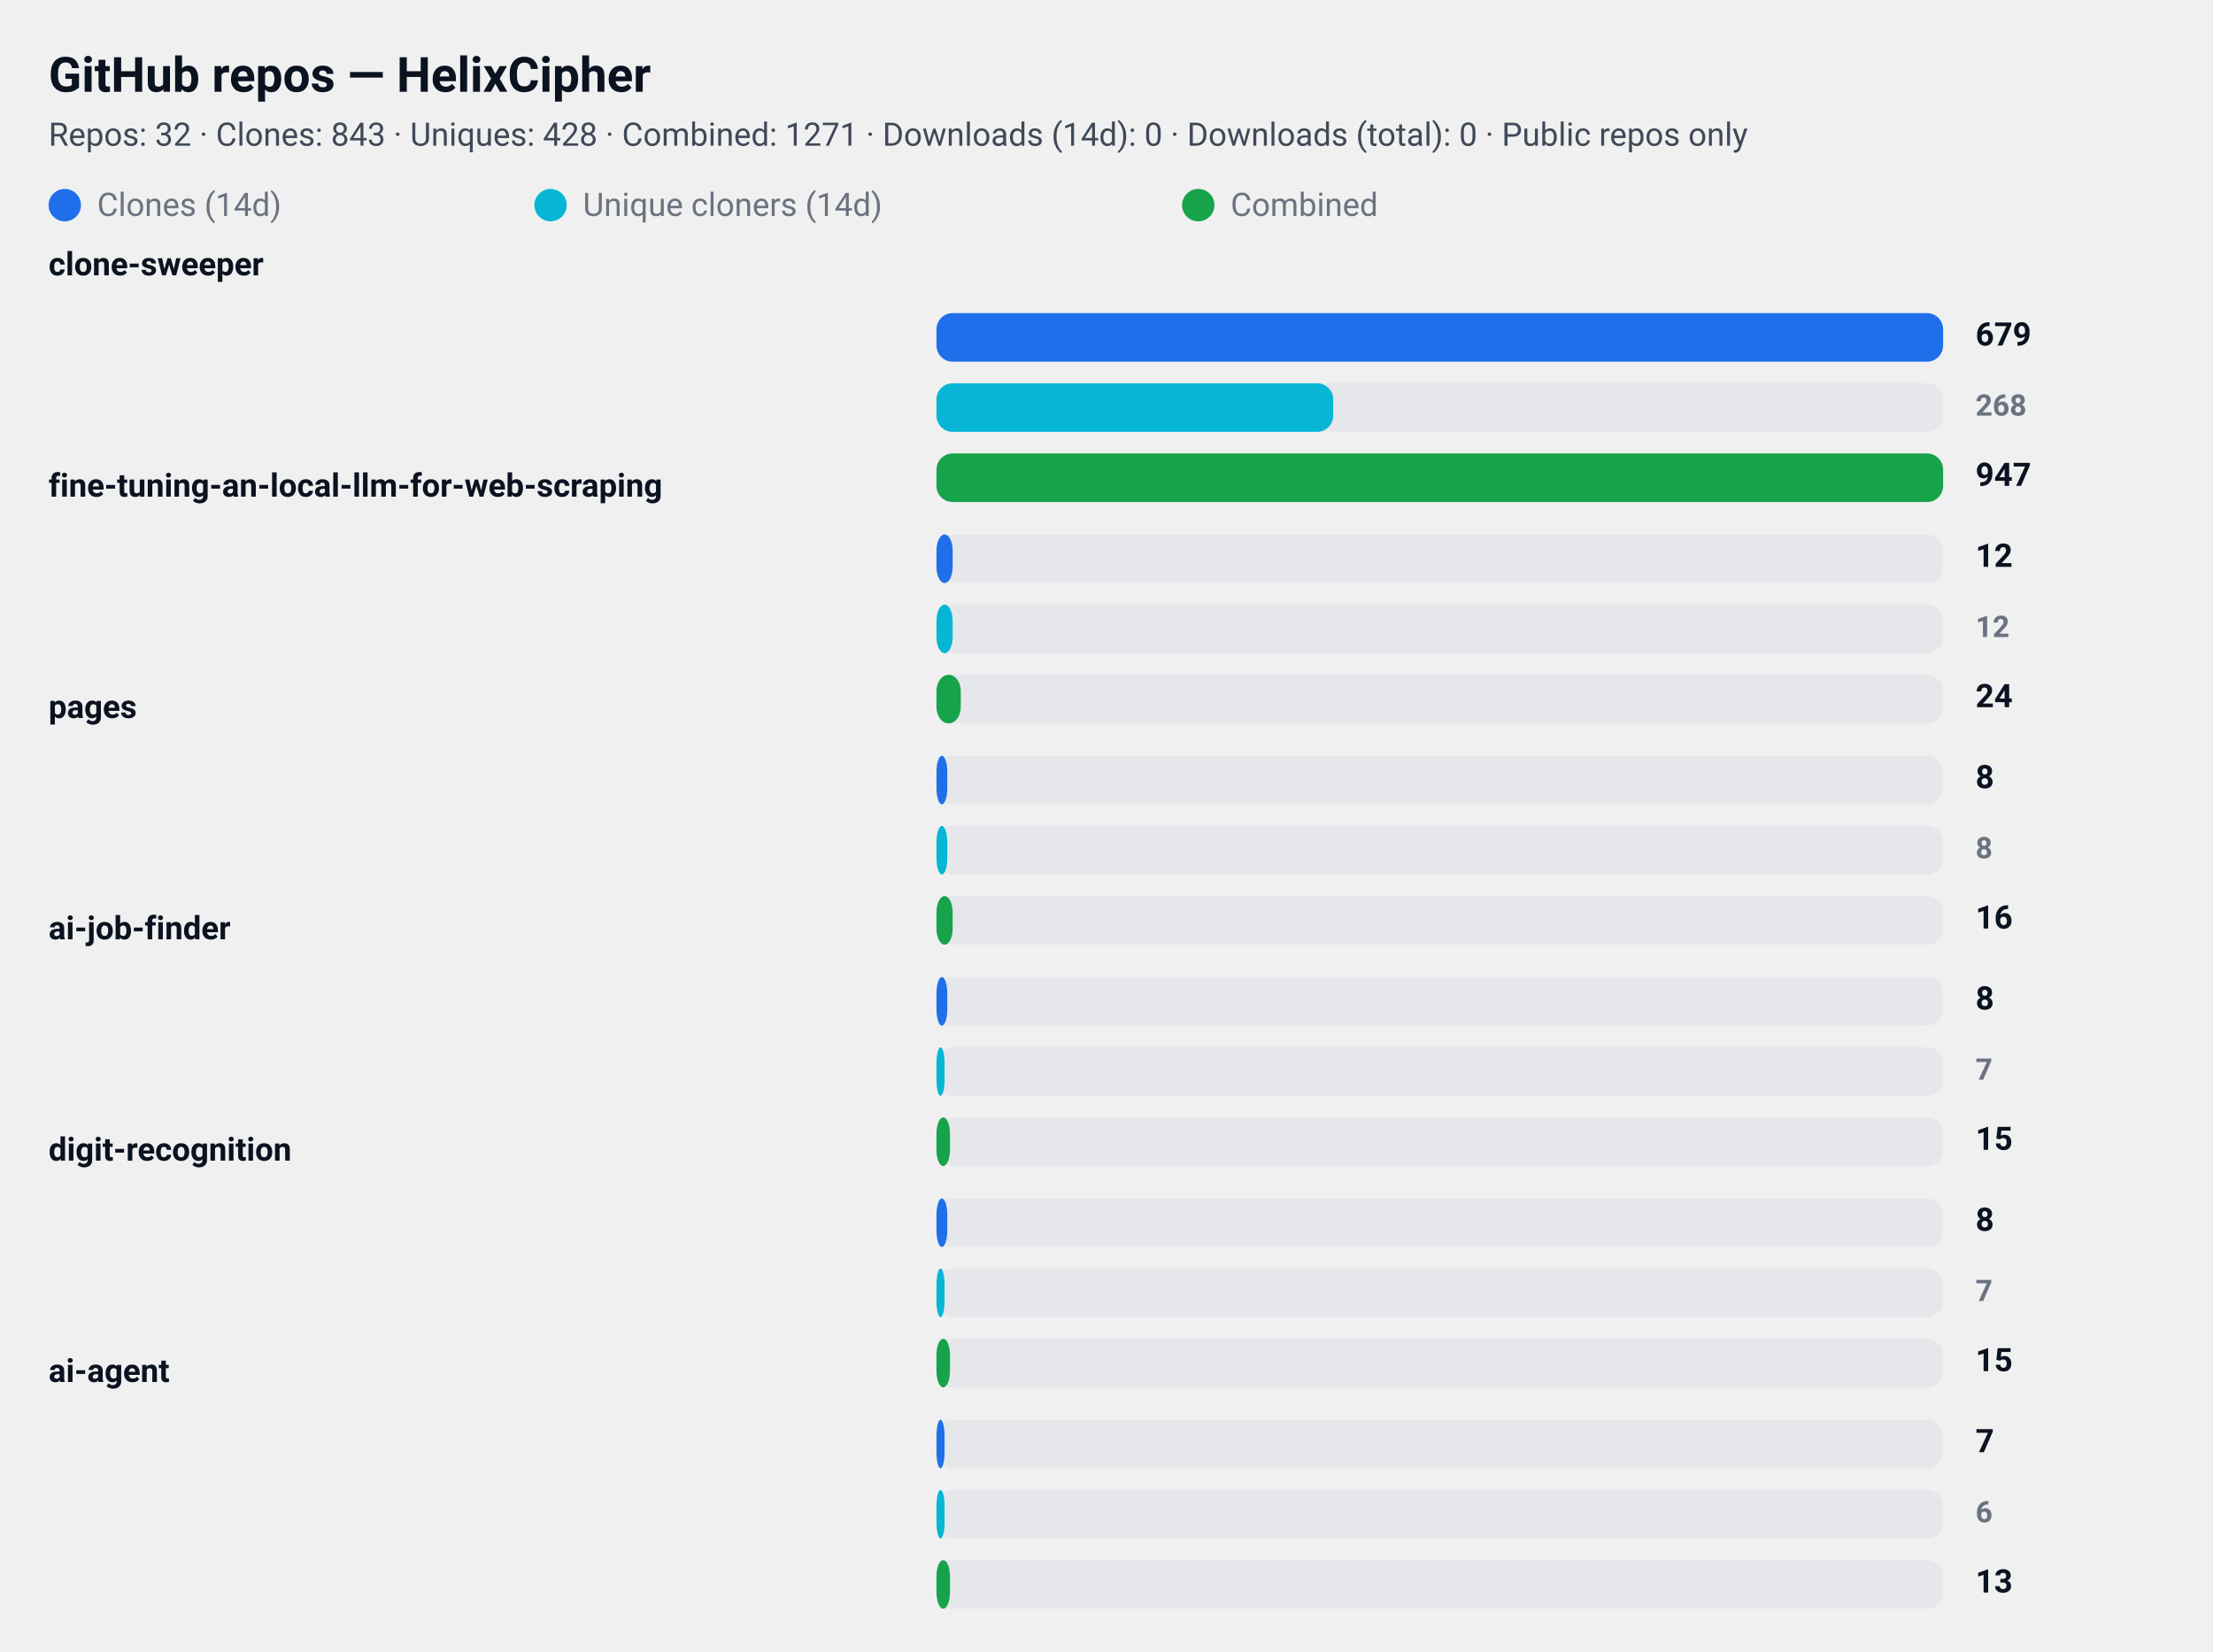
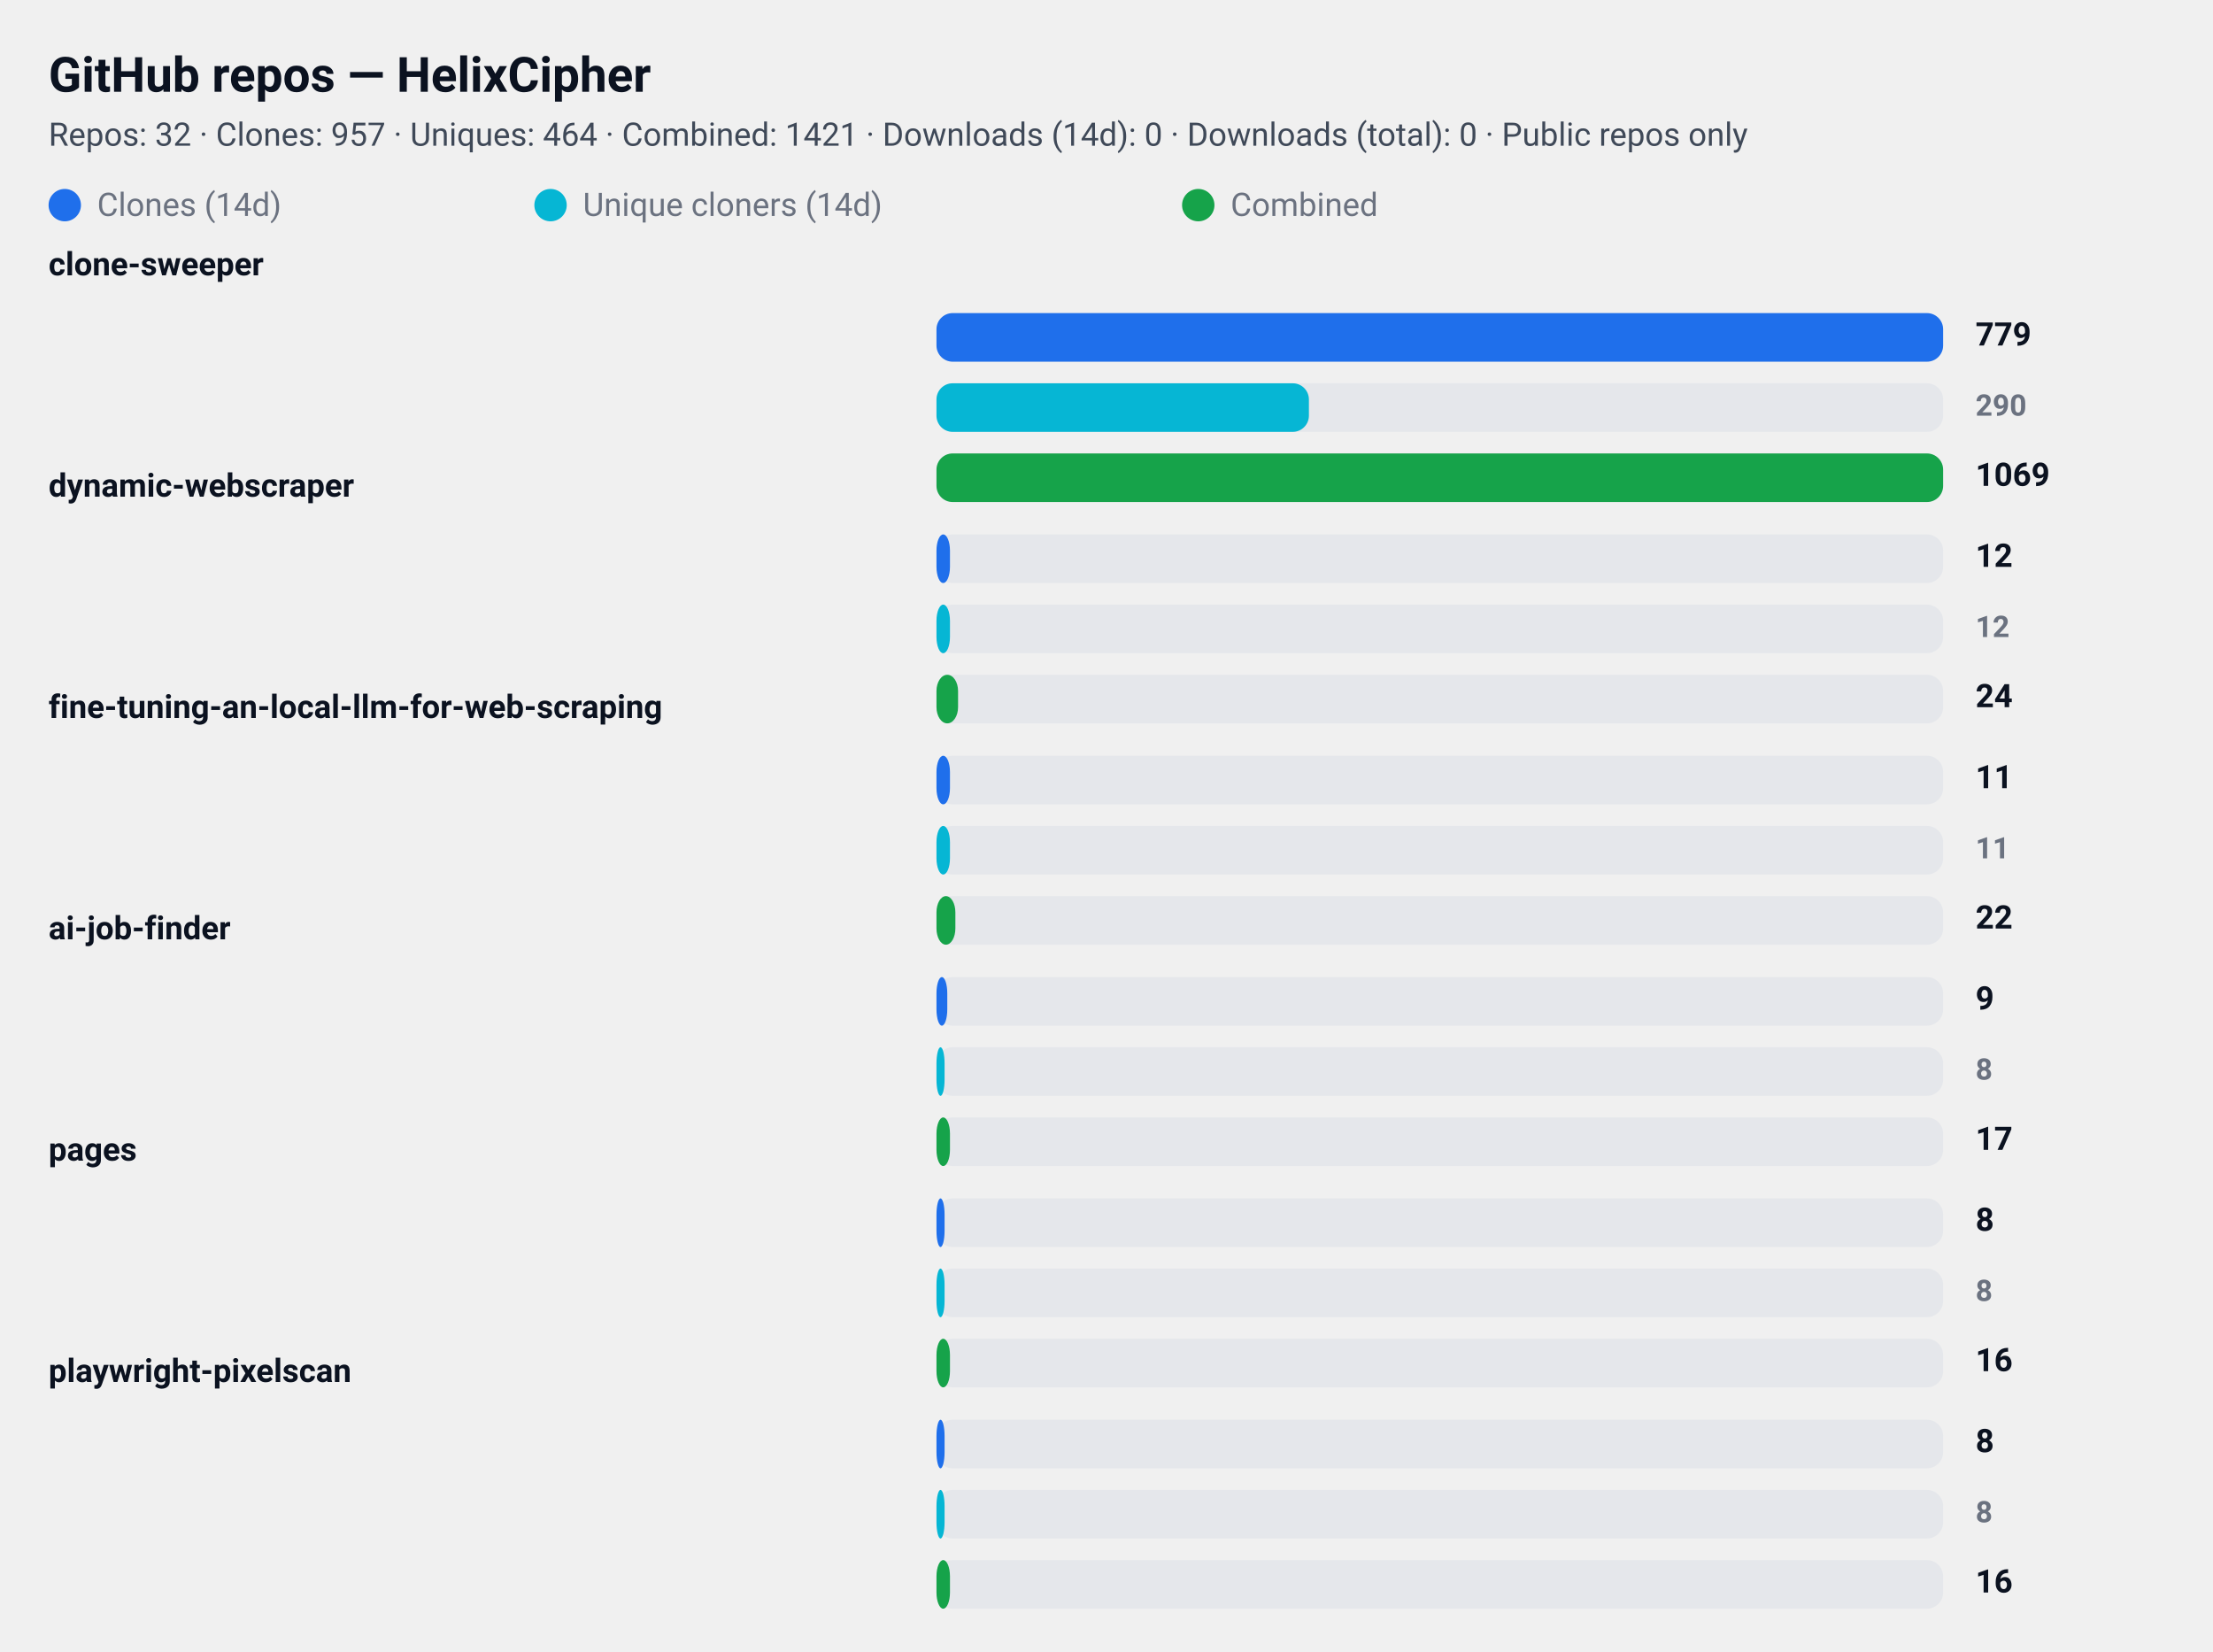
<svg xmlns="http://www.w3.org/2000/svg" width="820" height="612" viewBox="0 0 820 612" role="img" aria-label="GitHub repository clone statistics">
  <style>
  .card  { font-family: "Segoe UI", Roboto, "Helvetica Neue", Arial, sans-serif; }
  .title { font-weight: 700; font-size: 18px; fill: #0b1220; }
  .meta  { font-weight: 400; font-size: 12px; fill: #374151; opacity: 0.95; }
  .label { font-weight: 600; font-size: 12px; fill: #0b1220; }
  .count { font-weight: 700; font-size: 12px; fill: #0b1220; text-anchor: start; }
  .count-small { font-weight: 600; font-size: 11px; fill:#6b7280; text-anchor: start; }
  .muted { font-size:12px; fill:#6b7280; }

  .bar-clone { fill: #1f6feb; rx:6; }
  .bar-uniq  { fill: #06b6d4; rx:6; }
  .bar-comb  { fill: #16a34a; rx:6; }

  .bar-bg { fill: #e5e7eb; rx:6; }
  @media (prefers-color-scheme: dark) {
    .title, .meta, .label, .count, .count-small, .muted { fill: #ffffff; }
    .meta, .count-small { opacity: 0.9; }
  }
</style>
  <rect x="0" y="0" width="820" height="612" rx="12" fill="transparent" />
  <text x="18" y="34" class="title card">GitHub repos — HelixCipher</text>
-   <text x="18" y="54" class="meta card">Repos: 32 · Clones: 843 · Uniques: 428 · Combined: 1271 · Downloads (14d): 0 · Downloads (total): 0 · Public repos only</text>
+   <text x="18" y="54" class="meta card">Repos: 32 · Clones: 957 · Uniques: 464 · Combined: 1421 · Downloads (14d): 0 · Downloads (total): 0 · Public repos only</text>
  <g id="legend">
    <rect x="18" y="70" width="12" height="12" class="bar-clone" />
    <text x="36" y="80" class="muted card">Clones (14d)</text>
    <rect x="198" y="70" width="12" height="12" class="bar-uniq" />
    <text x="216" y="80" class="muted card">Unique cloners (14d)</text>
    <rect x="438" y="70" width="12" height="12" class="bar-comb" />
    <text x="456" y="80" class="muted card">Combined</text>
  </g>
  <text x="18" y="102" class="label card">clone-sweeper</text>
  <rect x="347" y="116" width="373" height="18" class="bar-bg" />
  <rect x="347" y="116" width="373" height="18" class="bar-clone" />
-   <text x="732" y="128" class="count card">679</text>
+   <text x="732" y="128" class="count card">779</text>
  <rect x="347" y="142" width="373" height="18" class="bar-bg" />
-   <rect x="347" y="142" width="147" height="18" class="bar-uniq" />
-   <text x="732" y="154" class="count-small card">268</text>
+   <rect x="347" y="142" width="138" height="18" class="bar-uniq" />
+   <text x="732" y="154" class="count-small card">290</text>
  <rect x="347" y="168" width="373" height="18" class="bar-bg" />
  <rect x="347" y="168" width="373" height="18" class="bar-comb" />
-   <text x="732" y="180" class="count card">947</text>
-   <text x="18" y="184" class="label card">fine-tuning-an-local-llm-for-web-scraping</text>
+   <text x="732" y="180" class="count card">1069</text>
+   <text x="18" y="184" class="label card">dynamic-webscraper</text>
  <rect x="347" y="198" width="373" height="18" class="bar-bg" />
-   <rect x="347" y="198" width="6" height="18" class="bar-clone" />
+   <rect x="347" y="198" width="5" height="18" class="bar-clone" />
  <text x="732" y="210" class="count card">12</text>
  <rect x="347" y="224" width="373" height="18" class="bar-bg" />
-   <rect x="347" y="224" width="6" height="18" class="bar-uniq" />
+   <rect x="347" y="224" width="5" height="18" class="bar-uniq" />
  <text x="732" y="236" class="count-small card">12</text>
  <rect x="347" y="250" width="373" height="18" class="bar-bg" />
-   <rect x="347" y="250" width="9" height="18" class="bar-comb" />
+   <rect x="347" y="250" width="8" height="18" class="bar-comb" />
  <text x="732" y="262" class="count card">24</text>
-   <text x="18" y="266" class="label card">pages</text>
+   <text x="18" y="266" class="label card">fine-tuning-an-local-llm-for-web-scraping</text>
  <rect x="347" y="280" width="373" height="18" class="bar-bg" />
-   <rect x="347" y="280" width="4" height="18" class="bar-clone" />
-   <text x="732" y="292" class="count card">8</text>
+   <rect x="347" y="280" width="5" height="18" class="bar-clone" />
+   <text x="732" y="292" class="count card">11</text>
  <rect x="347" y="306" width="373" height="18" class="bar-bg" />
-   <rect x="347" y="306" width="4" height="18" class="bar-uniq" />
-   <text x="732" y="318" class="count-small card">8</text>
+   <rect x="347" y="306" width="5" height="18" class="bar-uniq" />
+   <text x="732" y="318" class="count-small card">11</text>
  <rect x="347" y="332" width="373" height="18" class="bar-bg" />
-   <rect x="347" y="332" width="6" height="18" class="bar-comb" />
-   <text x="732" y="344" class="count card">16</text>
+   <rect x="347" y="332" width="7" height="18" class="bar-comb" />
+   <text x="732" y="344" class="count card">22</text>
  <text x="18" y="348" class="label card">ai-job-finder</text>
  <rect x="347" y="362" width="373" height="18" class="bar-bg" />
  <rect x="347" y="362" width="4" height="18" class="bar-clone" />
-   <text x="732" y="374" class="count card">8</text>
+   <text x="732" y="374" class="count card">9</text>
  <rect x="347" y="388" width="373" height="18" class="bar-bg" />
  <rect x="347" y="388" width="3" height="18" class="bar-uniq" />
-   <text x="732" y="400" class="count-small card">7</text>
+   <text x="732" y="400" class="count-small card">8</text>
  <rect x="347" y="414" width="373" height="18" class="bar-bg" />
  <rect x="347" y="414" width="5" height="18" class="bar-comb" />
-   <text x="732" y="426" class="count card">15</text>
-   <text x="18" y="430" class="label card">digit-recognition</text>
+   <text x="732" y="426" class="count card">17</text>
+   <text x="18" y="430" class="label card">pages</text>
  <rect x="347" y="444" width="373" height="18" class="bar-bg" />
-   <rect x="347" y="444" width="4" height="18" class="bar-clone" />
+   <rect x="347" y="444" width="3" height="18" class="bar-clone" />
  <text x="732" y="456" class="count card">8</text>
  <rect x="347" y="470" width="373" height="18" class="bar-bg" />
  <rect x="347" y="470" width="3" height="18" class="bar-uniq" />
-   <text x="732" y="482" class="count-small card">7</text>
+   <text x="732" y="482" class="count-small card">8</text>
  <rect x="347" y="496" width="373" height="18" class="bar-bg" />
  <rect x="347" y="496" width="5" height="18" class="bar-comb" />
-   <text x="732" y="508" class="count card">15</text>
-   <text x="18" y="512" class="label card">ai-agent</text>
+   <text x="732" y="508" class="count card">16</text>
+   <text x="18" y="512" class="label card">playwright-pixelscan</text>
  <rect x="347" y="526" width="373" height="18" class="bar-bg" />
  <rect x="347" y="526" width="3" height="18" class="bar-clone" />
-   <text x="732" y="538" class="count card">7</text>
+   <text x="732" y="538" class="count card">8</text>
  <rect x="347" y="552" width="373" height="18" class="bar-bg" />
  <rect x="347" y="552" width="3" height="18" class="bar-uniq" />
-   <text x="732" y="564" class="count-small card">6</text>
+   <text x="732" y="564" class="count-small card">8</text>
  <rect x="347" y="578" width="373" height="18" class="bar-bg" />
  <rect x="347" y="578" width="5" height="18" class="bar-comb" />
-   <text x="732" y="590" class="count card">13</text>
+   <text x="732" y="590" class="count card">16</text>
</svg>
